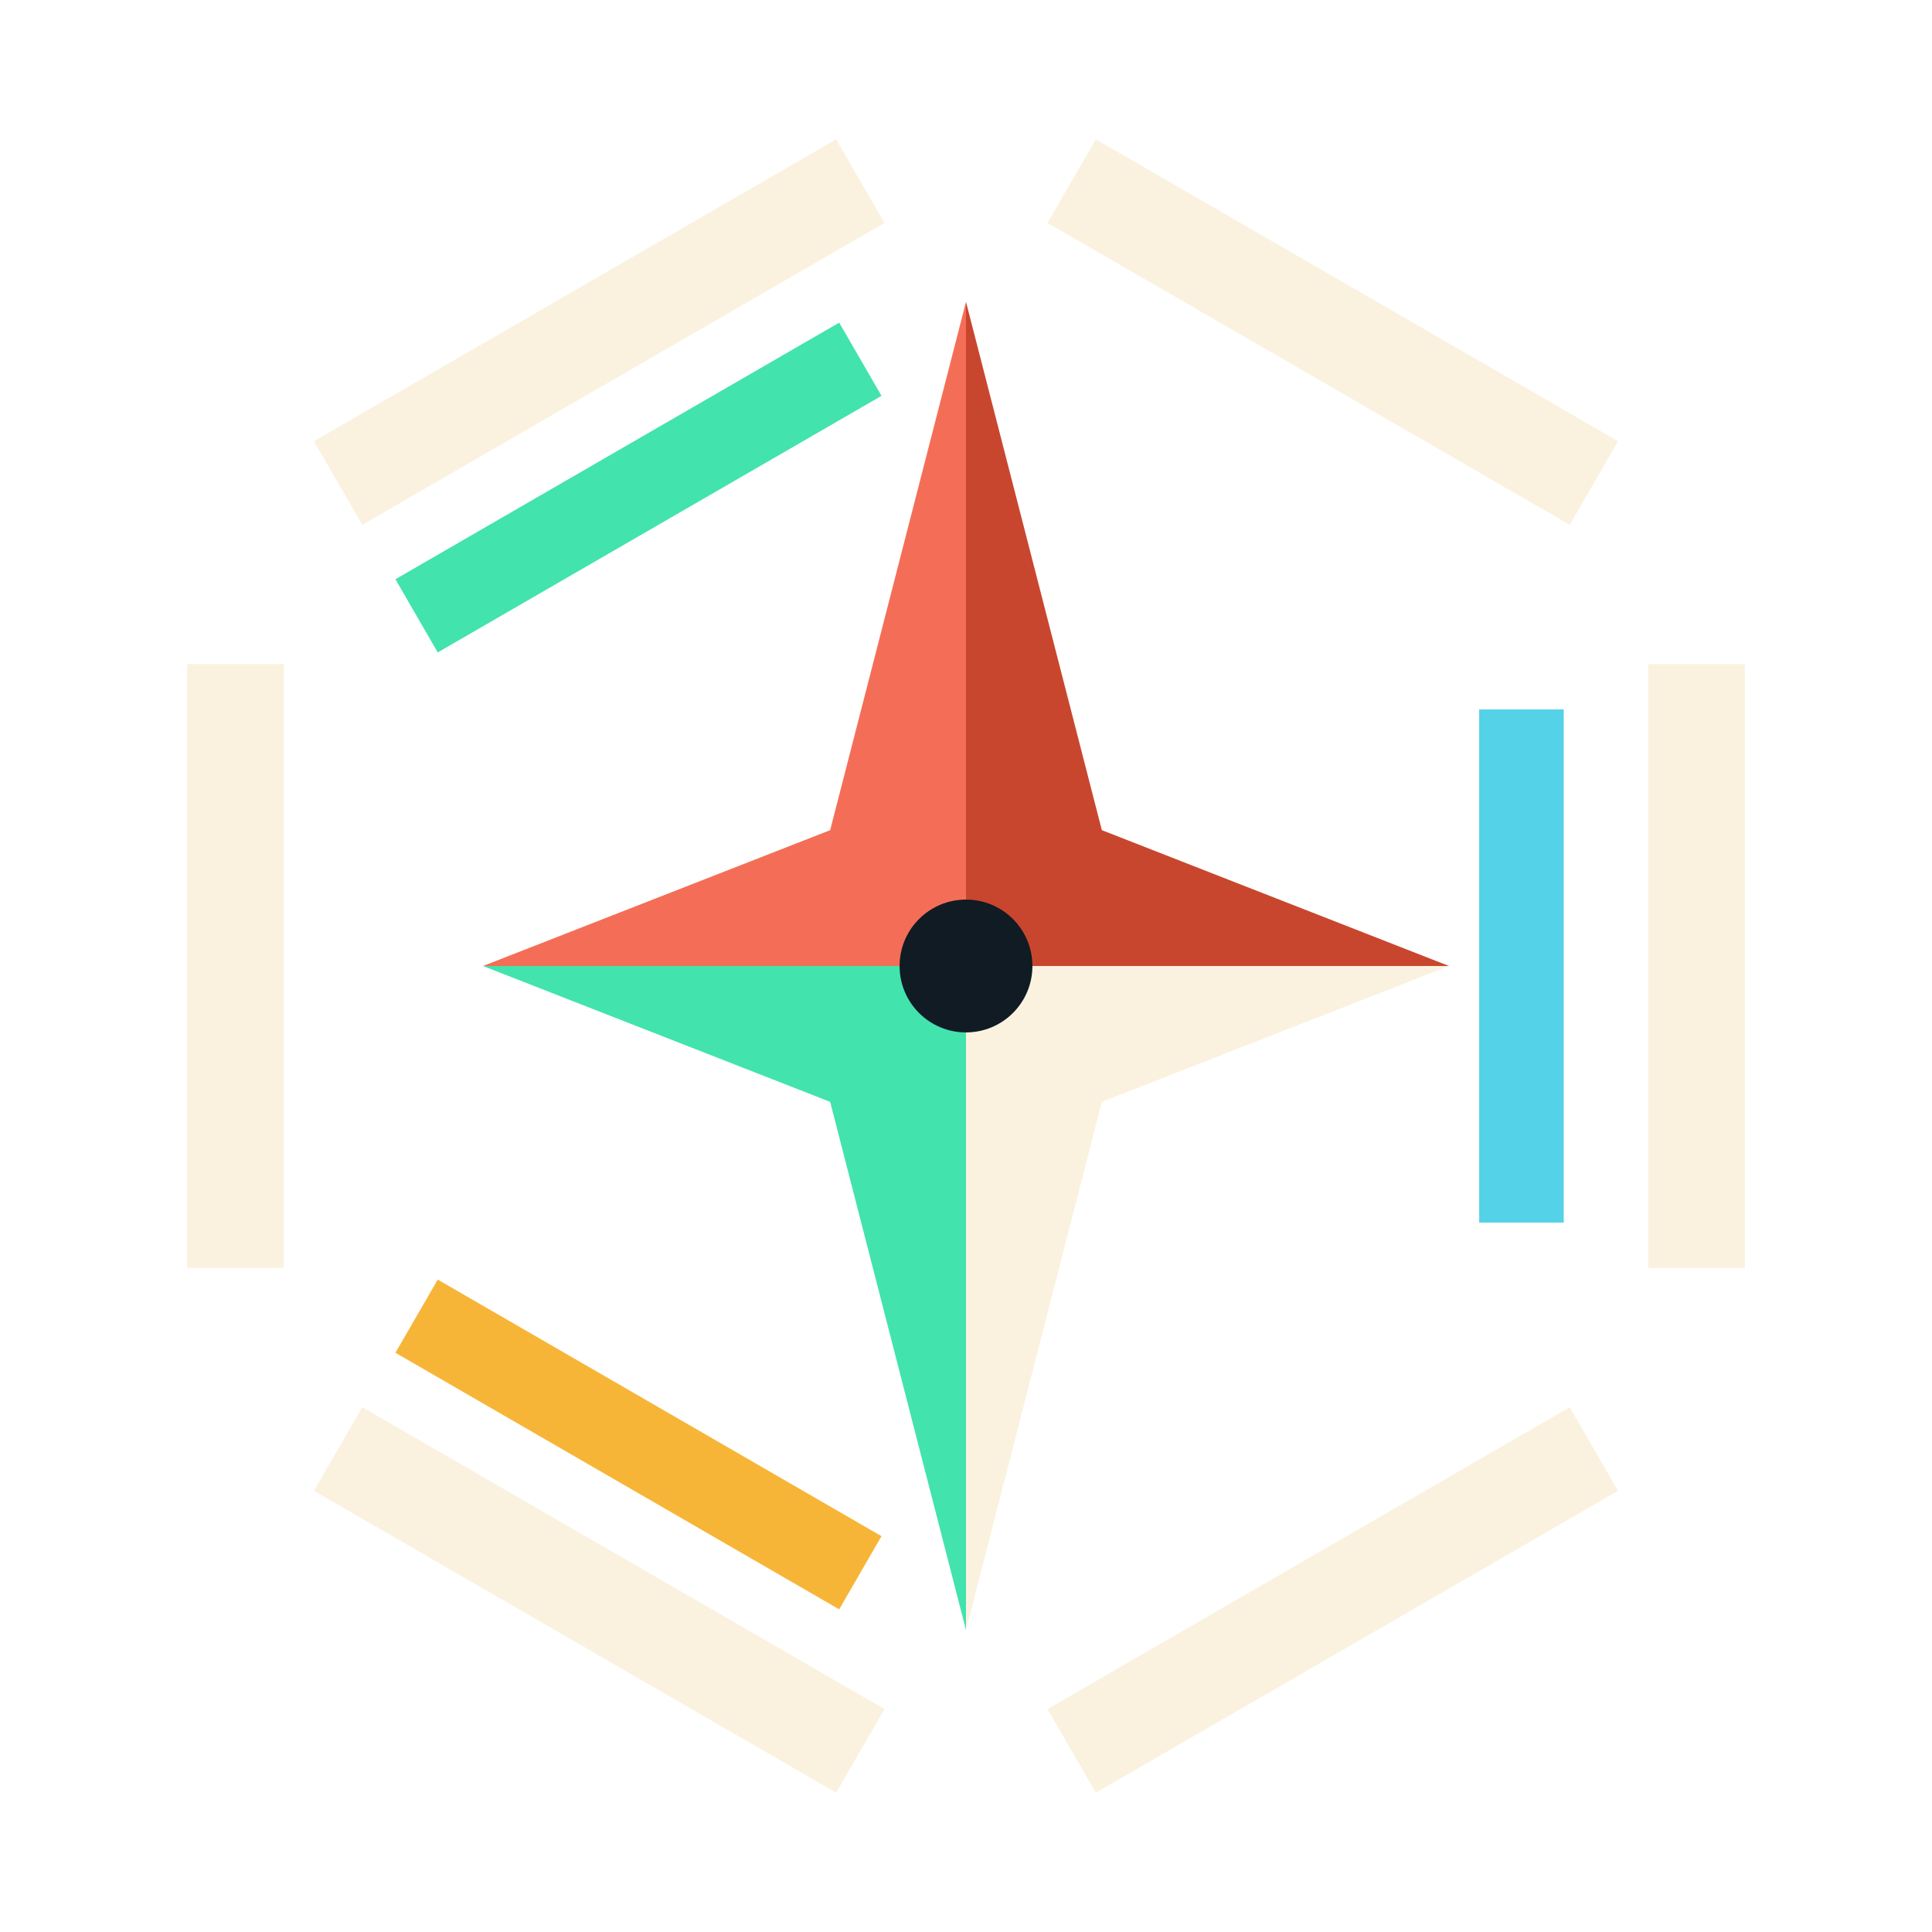
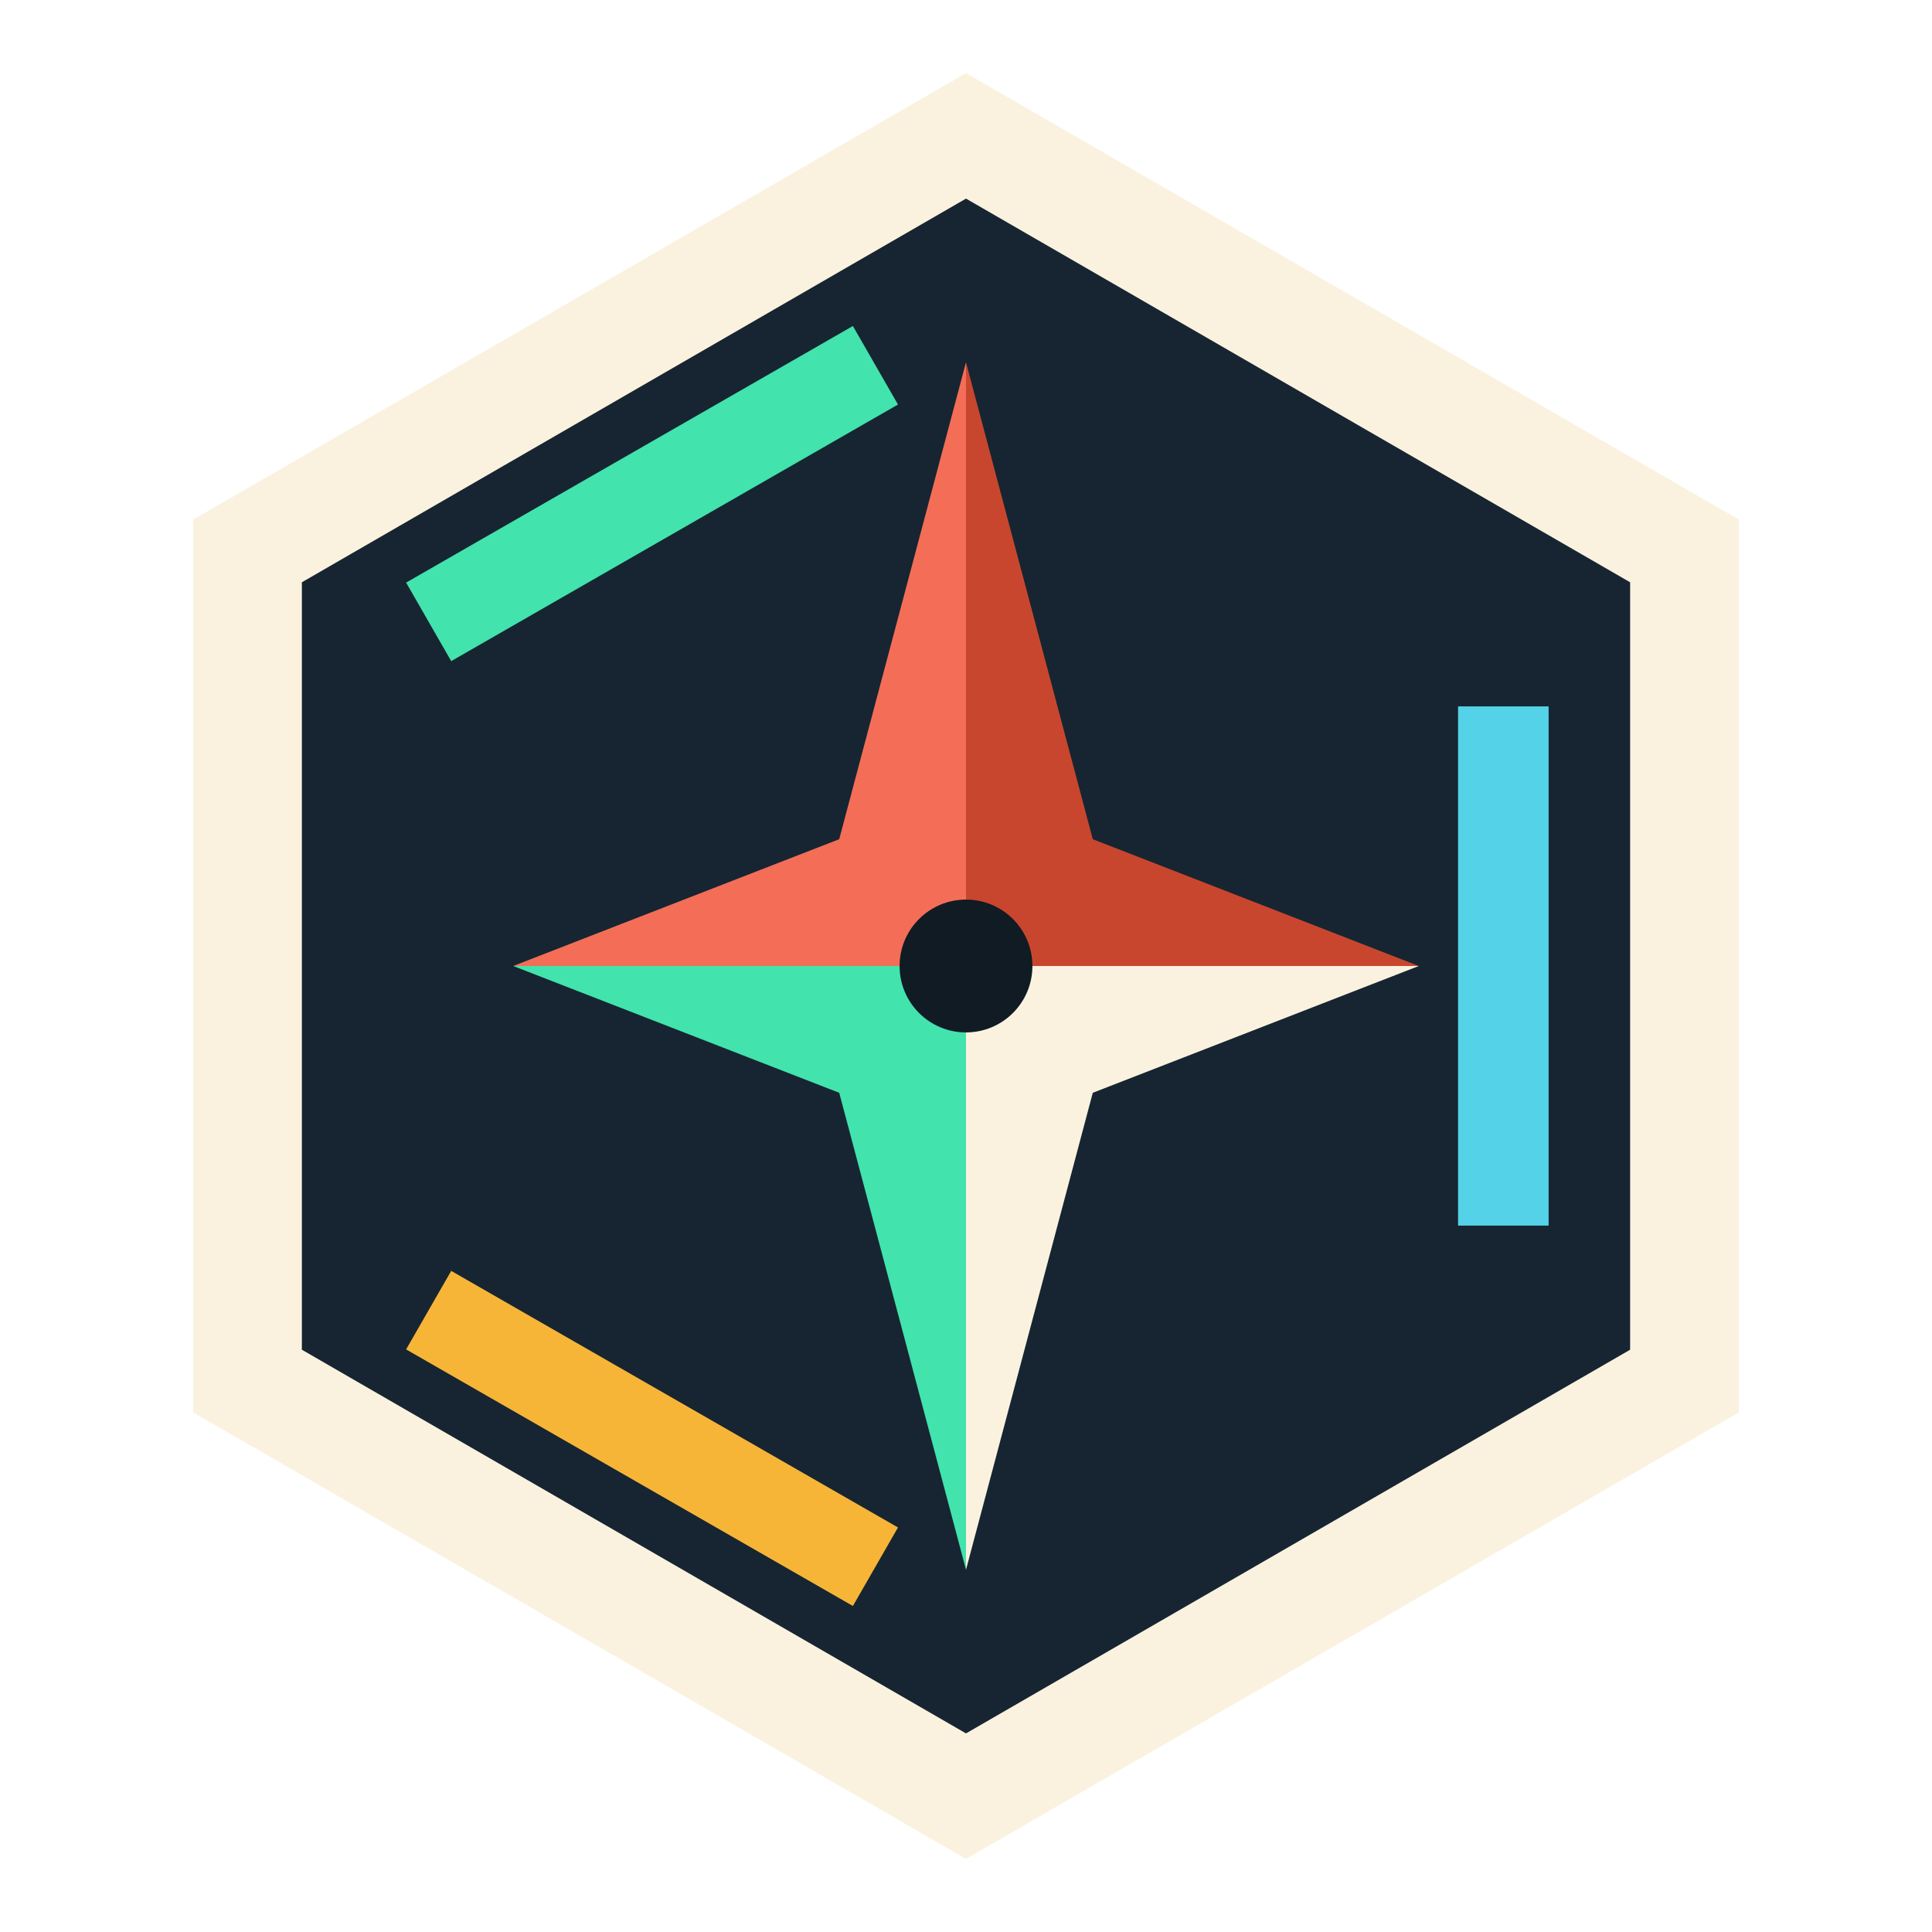
<svg xmlns="http://www.w3.org/2000/svg" viewBox="0 0 64 64" width="64" height="64" fill="none" role="img" aria-label="James H Wade Hex-Compass mark (dark)">
-   <g stroke="#FAF2DF" stroke-width="3.2" stroke-linecap="butt">
-     <line x1="35.5" y1="6" x2="52.8" y2="16" />
-     <line x1="56.2" y1="22" x2="56.2" y2="42" />
-     <line x1="52.8" y1="48" x2="35.5" y2="58" />
-     <line x1="28.5" y1="58" x2="11.2" y2="48" />
-     <line x1="7.8" y1="42" x2="7.8" y2="22" />
-     <line x1="11.2" y1="16" x2="28.5" y2="6" />
-   </g>
-   <line x1="13.8" y1="20.4" x2="28.5" y2="11.9" stroke="#42E3AC" stroke-width="2.8" stroke-linecap="butt" />
-   <line x1="50.4" y1="23.5" x2="50.4" y2="40.5" stroke="#54D2E8" stroke-width="2.8" stroke-linecap="butt" />
-   <line x1="28.5" y1="52.1" x2="13.8" y2="43.6" stroke="#F7B538" stroke-width="2.8" stroke-linecap="butt" />
-   <polygon points="32,10 32,32 16,32 27.5,27.5" fill="#F46E57" />
-   <polygon points="32,10 36.5,27.5 48,32 32,32" fill="#C9462E" />
-   <polygon points="32,54 27.5,36.5 16,32 32,32" fill="#42E3AC" />
-   <polygon points="32,54 32,32 48,32 36.5,36.5" fill="#FAF2DF" />
+   <polygon points="32,4.5 55.8,18.25 55.8,45.75 32,59.5 8.2,45.75 8.2,18.25" fill="#162531" stroke="#FAF2DF" stroke-width="3.6" stroke-linejoin="miter" />
+   <line x1="14.2" y1="20.6" x2="29" y2="12.1" stroke="#42E3AC" stroke-width="3" stroke-linecap="butt" />
+   <line x1="49.8" y1="23.4" x2="49.8" y2="40.6" stroke="#54D2E8" stroke-width="3" stroke-linecap="butt" />
+   <line x1="29" y1="51.9" x2="14.2" y2="43.4" stroke="#F7B538" stroke-width="3" stroke-linecap="butt" />
+   <polygon points="32,12 32,32 17,32 27.8,27.8" fill="#F46E57" />
+   <polygon points="32,12 36.2,27.8 47,32 32,32" fill="#C9462E" />
+   <polygon points="32,52 27.8,36.2 17,32 32,32" fill="#42E3AC" />
+   <polygon points="32,52 32,32 47,32 36.2,36.2" fill="#FAF2DF" />
  <circle cx="32" cy="32" r="2.2" fill="#101B24" />
</svg>
